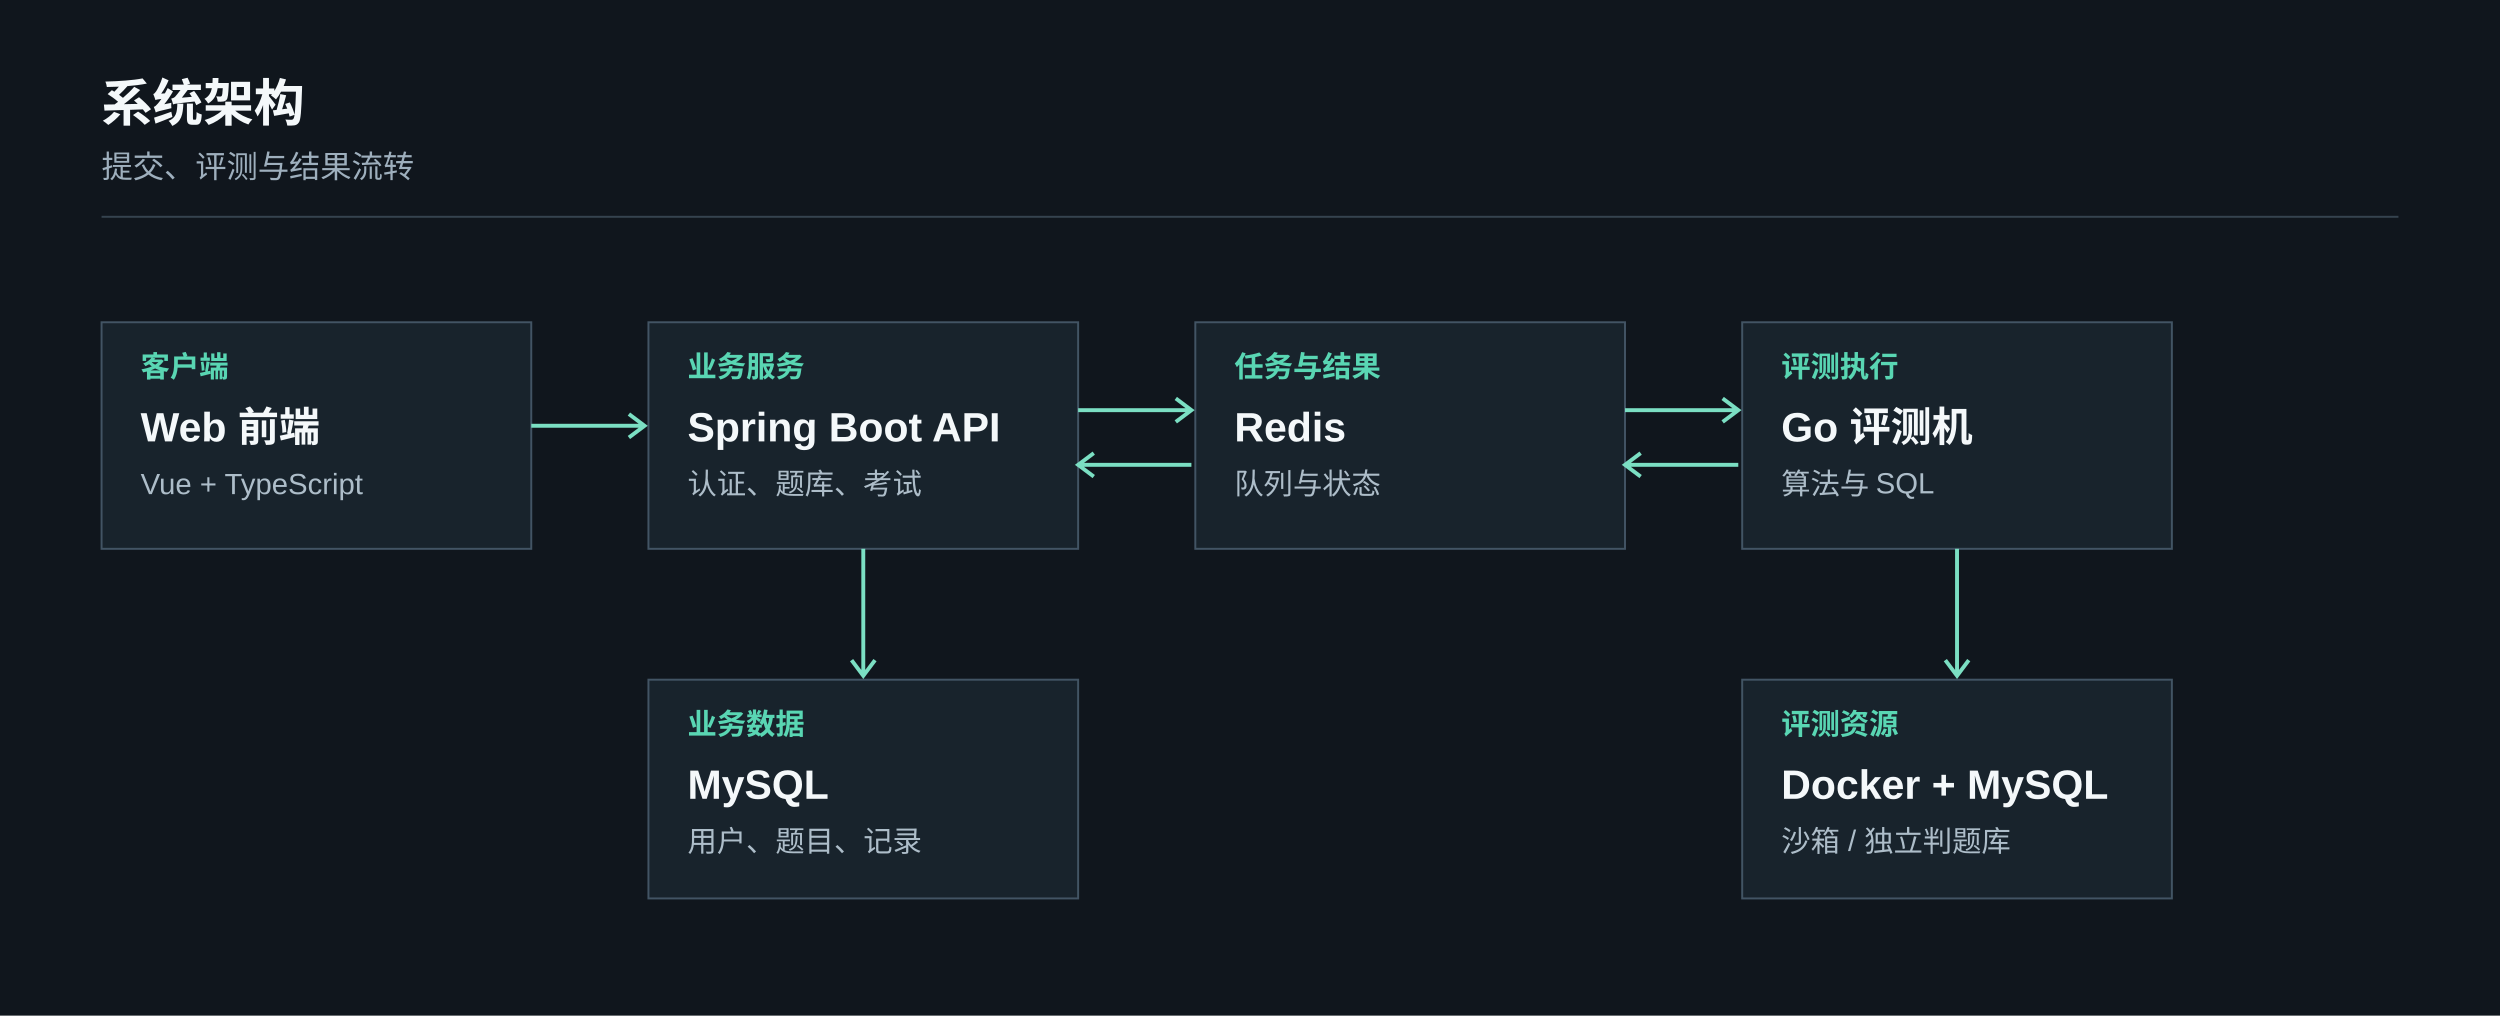
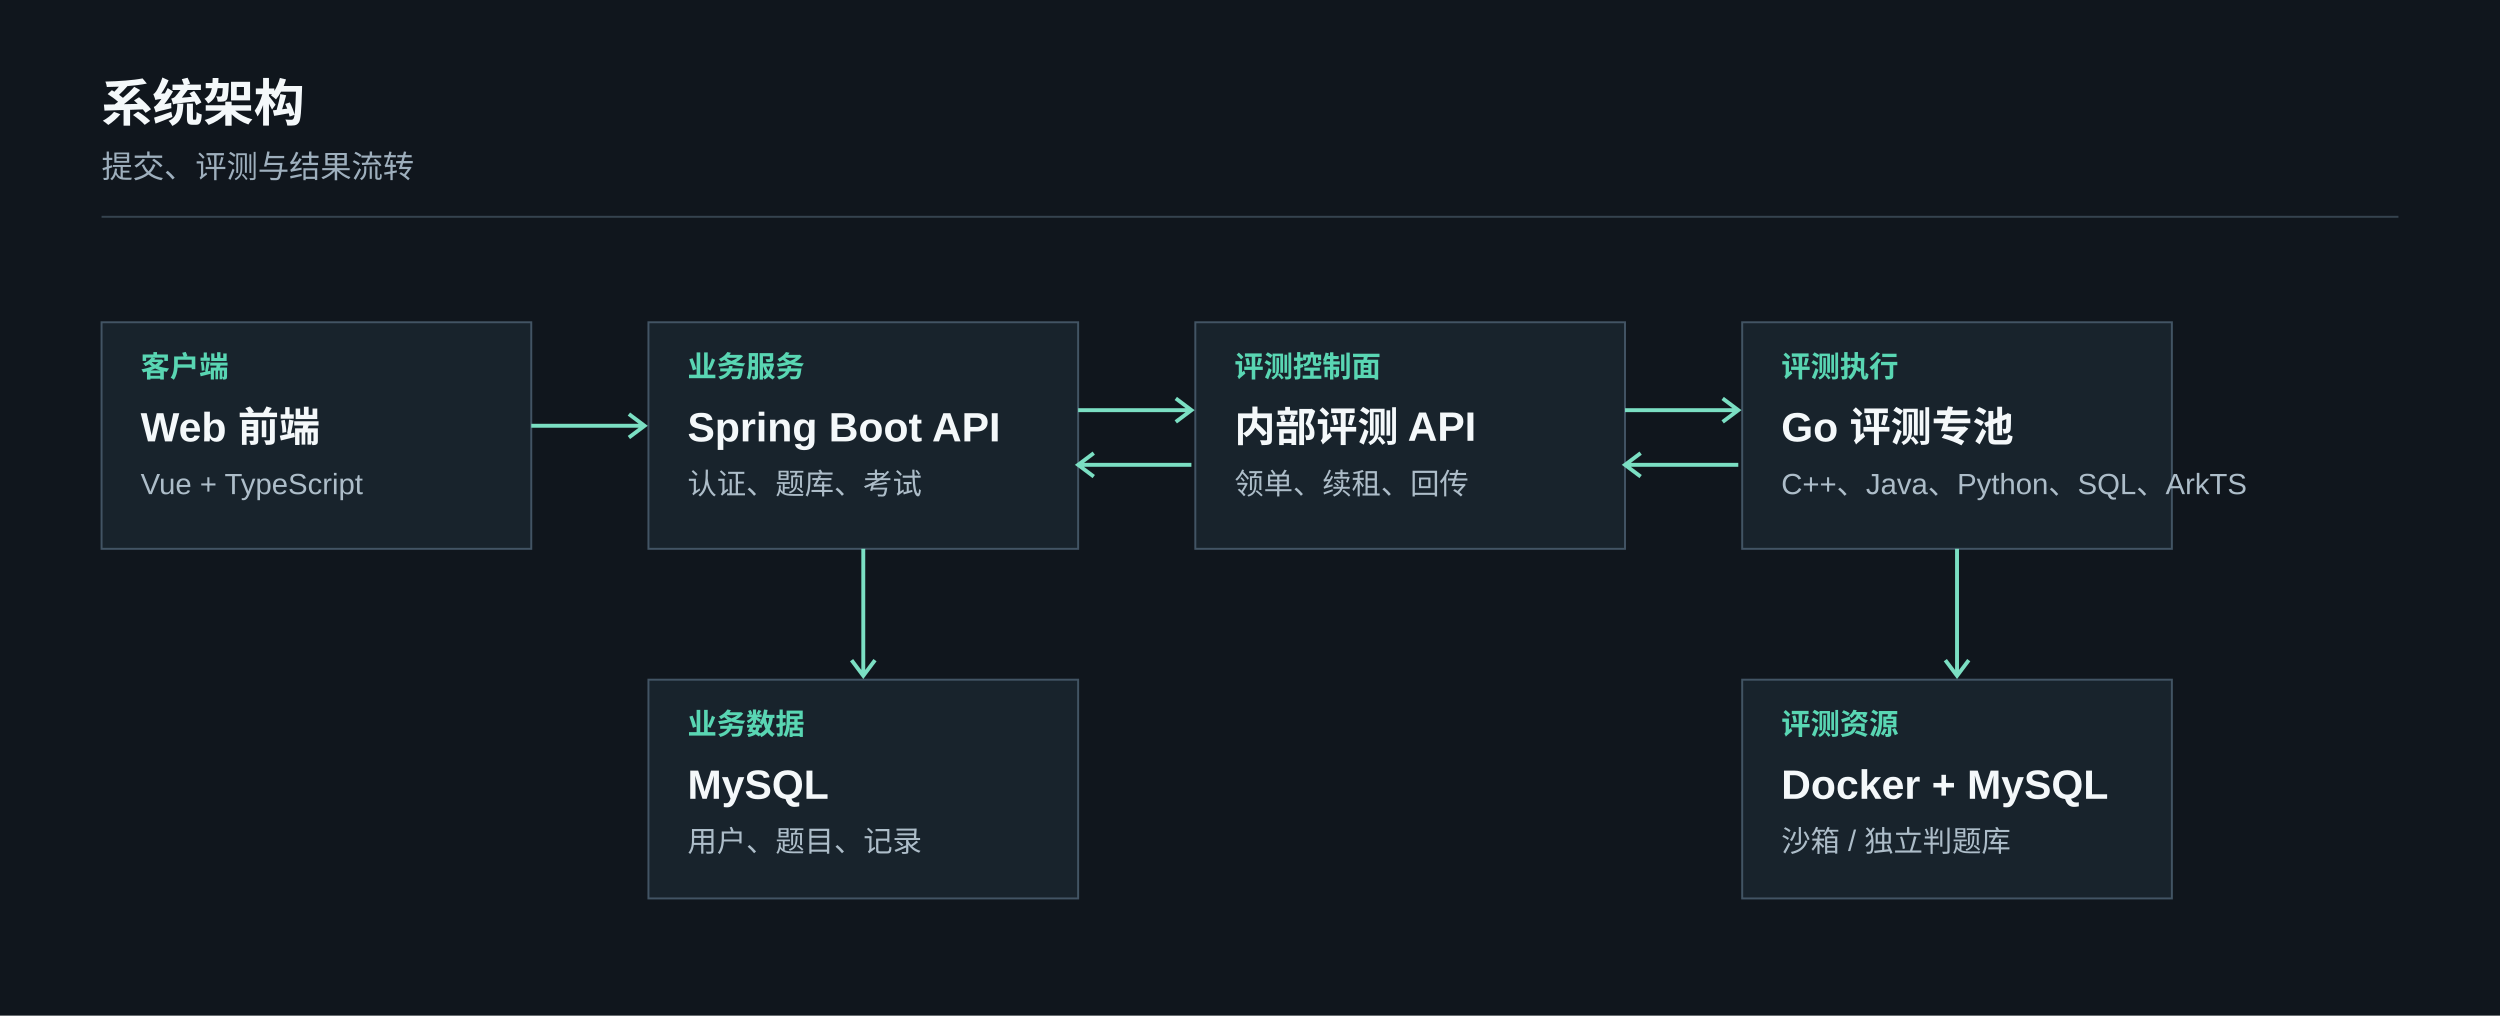
<svg xmlns="http://www.w3.org/2000/svg" width="1280" height="520" viewBox="0 0 1280 520" role="img" aria-labelledby="title desc">
  <rect width="1280" height="520" fill="#10161d" />
  <g font-family="Arial, 'Microsoft YaHei', 'PingFang SC', sans-serif">
    <text x="52" y="62" fill="#f4f8fa" font-size="26" font-weight="700">系统架构</text>
    <text x="52" y="91" fill="#9eafbd" font-size="16">提交、评测与结果流转</text>
    <path d="M52 111h1176" stroke="#35434f" />
    <g fill="#18232c" stroke="#425464">
      <rect x="52" y="165" width="220" height="116" />
      <rect x="332" y="165" width="220" height="116" />
      <rect x="612" y="165" width="220" height="116" />
      <rect x="892" y="165" width="220" height="116" />
      <rect x="332" y="348" width="220" height="112" />
      <rect x="892" y="348" width="220" height="112" />
    </g>
    <g fill="#59d6b3" font-size="15" font-weight="700">
      <text x="72" y="193">客户端</text>
      <text x="352" y="193">业务服务</text>
-       <text x="632" y="193">任务与结果</text>
+       <text x="632" y="193">评测控制面</text>
      <text x="912" y="193">评测执行</text>
      <text x="352" y="376">业务数据</text>
      <text x="912" y="376">评测资源</text>
    </g>
    <g fill="#f4f8fa" font-size="21" font-weight="700">
      <text x="72" y="226">Web 前端</text>
      <text x="352" y="226">Spring Boot API</text>
-       <text x="632" y="226">Redis</text>
-       <text x="912" y="226">Go 评测机</text>
+       <text x="632" y="226">内部评测 API</text>
+       <text x="912" y="226">Go 评测专池</text>
      <text x="352" y="409">MySQL</text>
      <text x="912" y="409">Docker + MySQL</text>
    </g>
    <g fill="#adbdc9" font-size="15">
      <text x="72" y="253">Vue + TypeScript</text>
      <text x="352" y="253">认证、题库、考试</text>
-       <text x="632" y="253">队列与状态</text>
-       <text x="912" y="253">算法与 SQL</text>
+       <text x="632" y="253">领单、续租、回传</text>
+       <text x="912" y="253">C++、Java、Python、SQL、ArkTS</text>
      <text x="352" y="436">用户、题目、记录</text>
      <text x="912" y="436">沙箱 / 独立判题库</text>
    </g>
    <g fill="none" stroke="#7bdfc3" stroke-width="2">
      <path d="M272 218h58m-8-6 8 6-8 6" />
      <path d="M552 210h58m-8-6 8 6-8 6" />
      <path d="M610 238h-58m8-6-8 6 8 6" />
      <path d="M832 210h58m-8-6 8 6-8 6" />
      <path d="M890 238h-58m8-6-8 6 8 6" />
      <path d="M442 281v65m-6-8 6 8 6-8" />
      <path d="M1002 281v65m-6-8 6 8 6-8" />
    </g>
  </g>
</svg>
